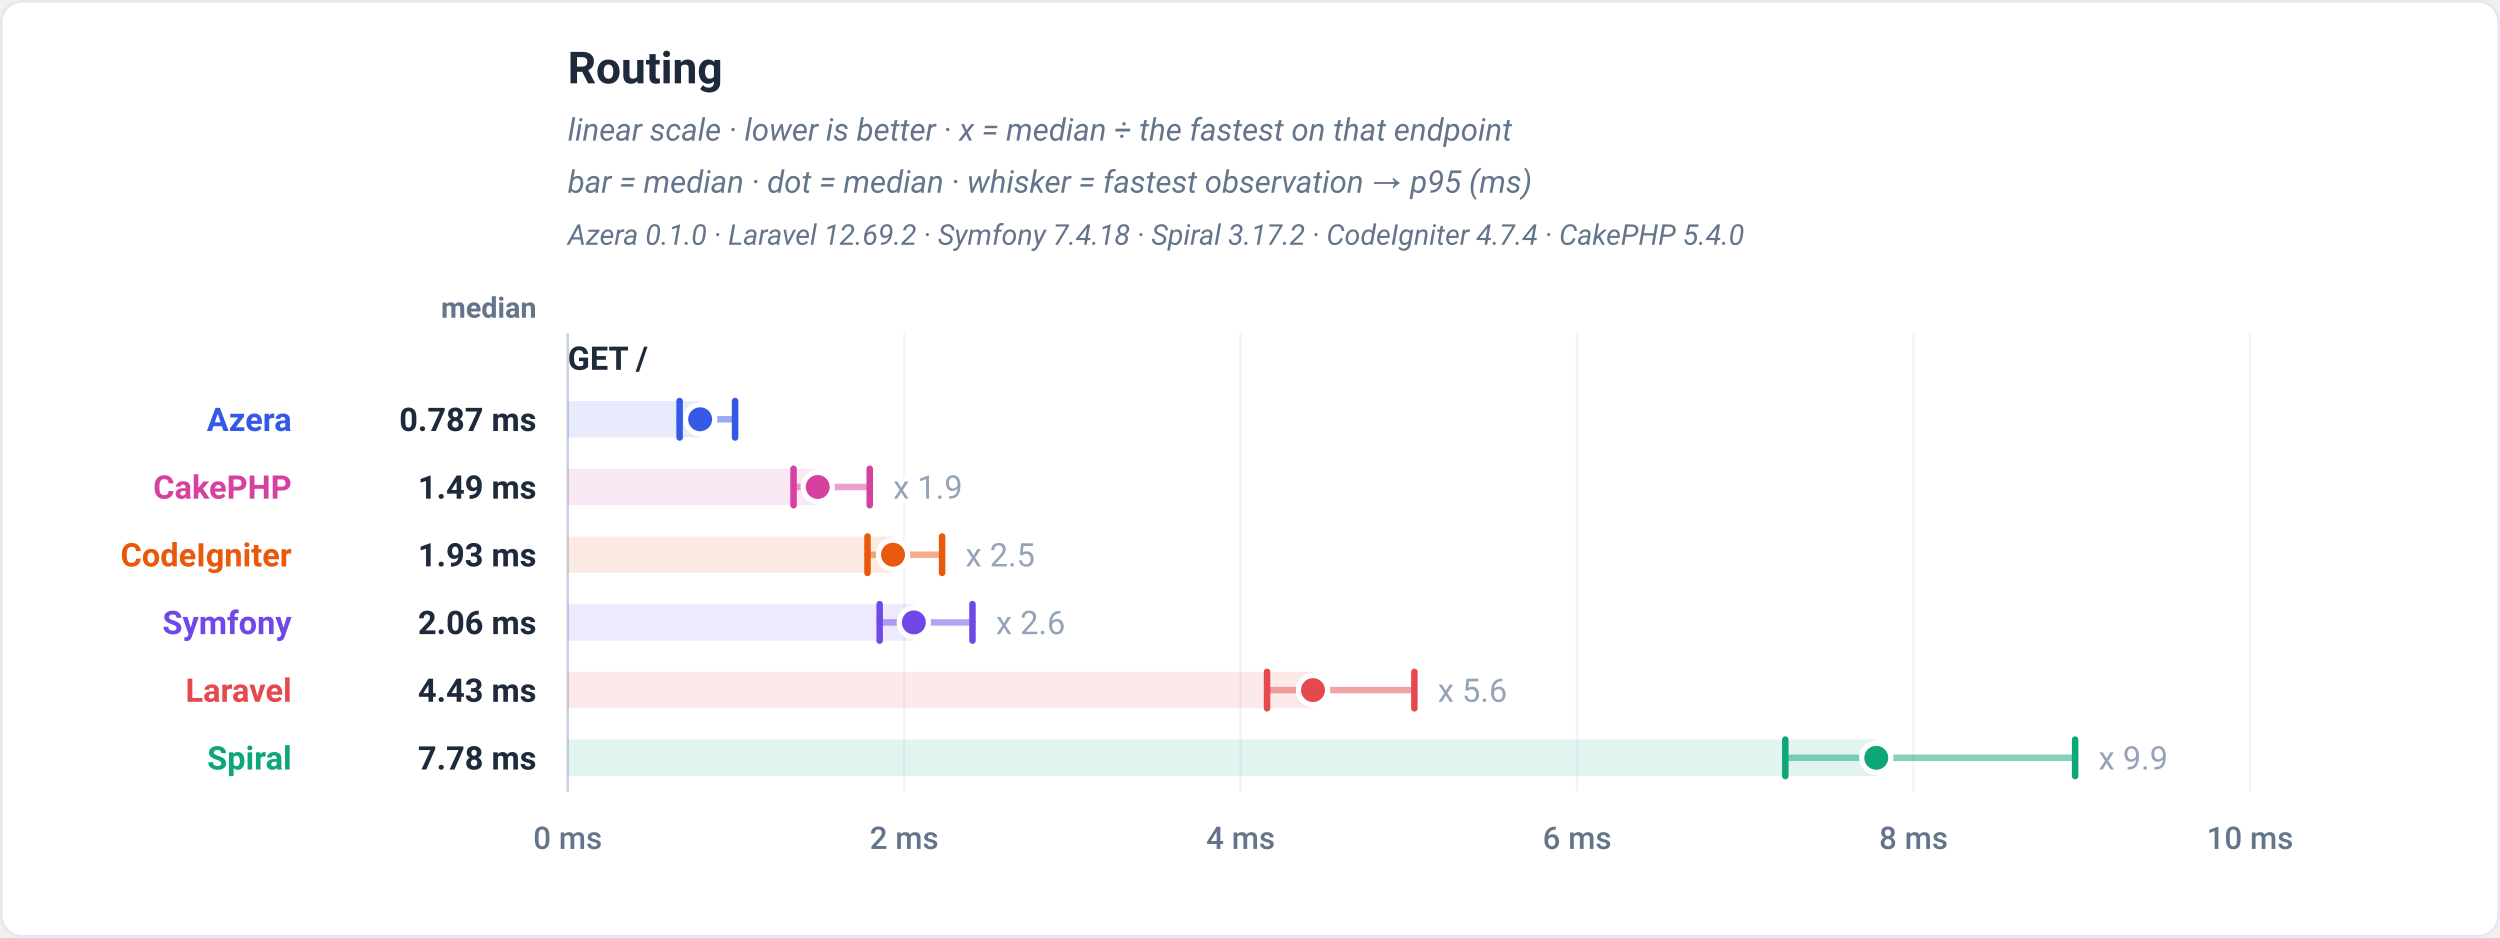
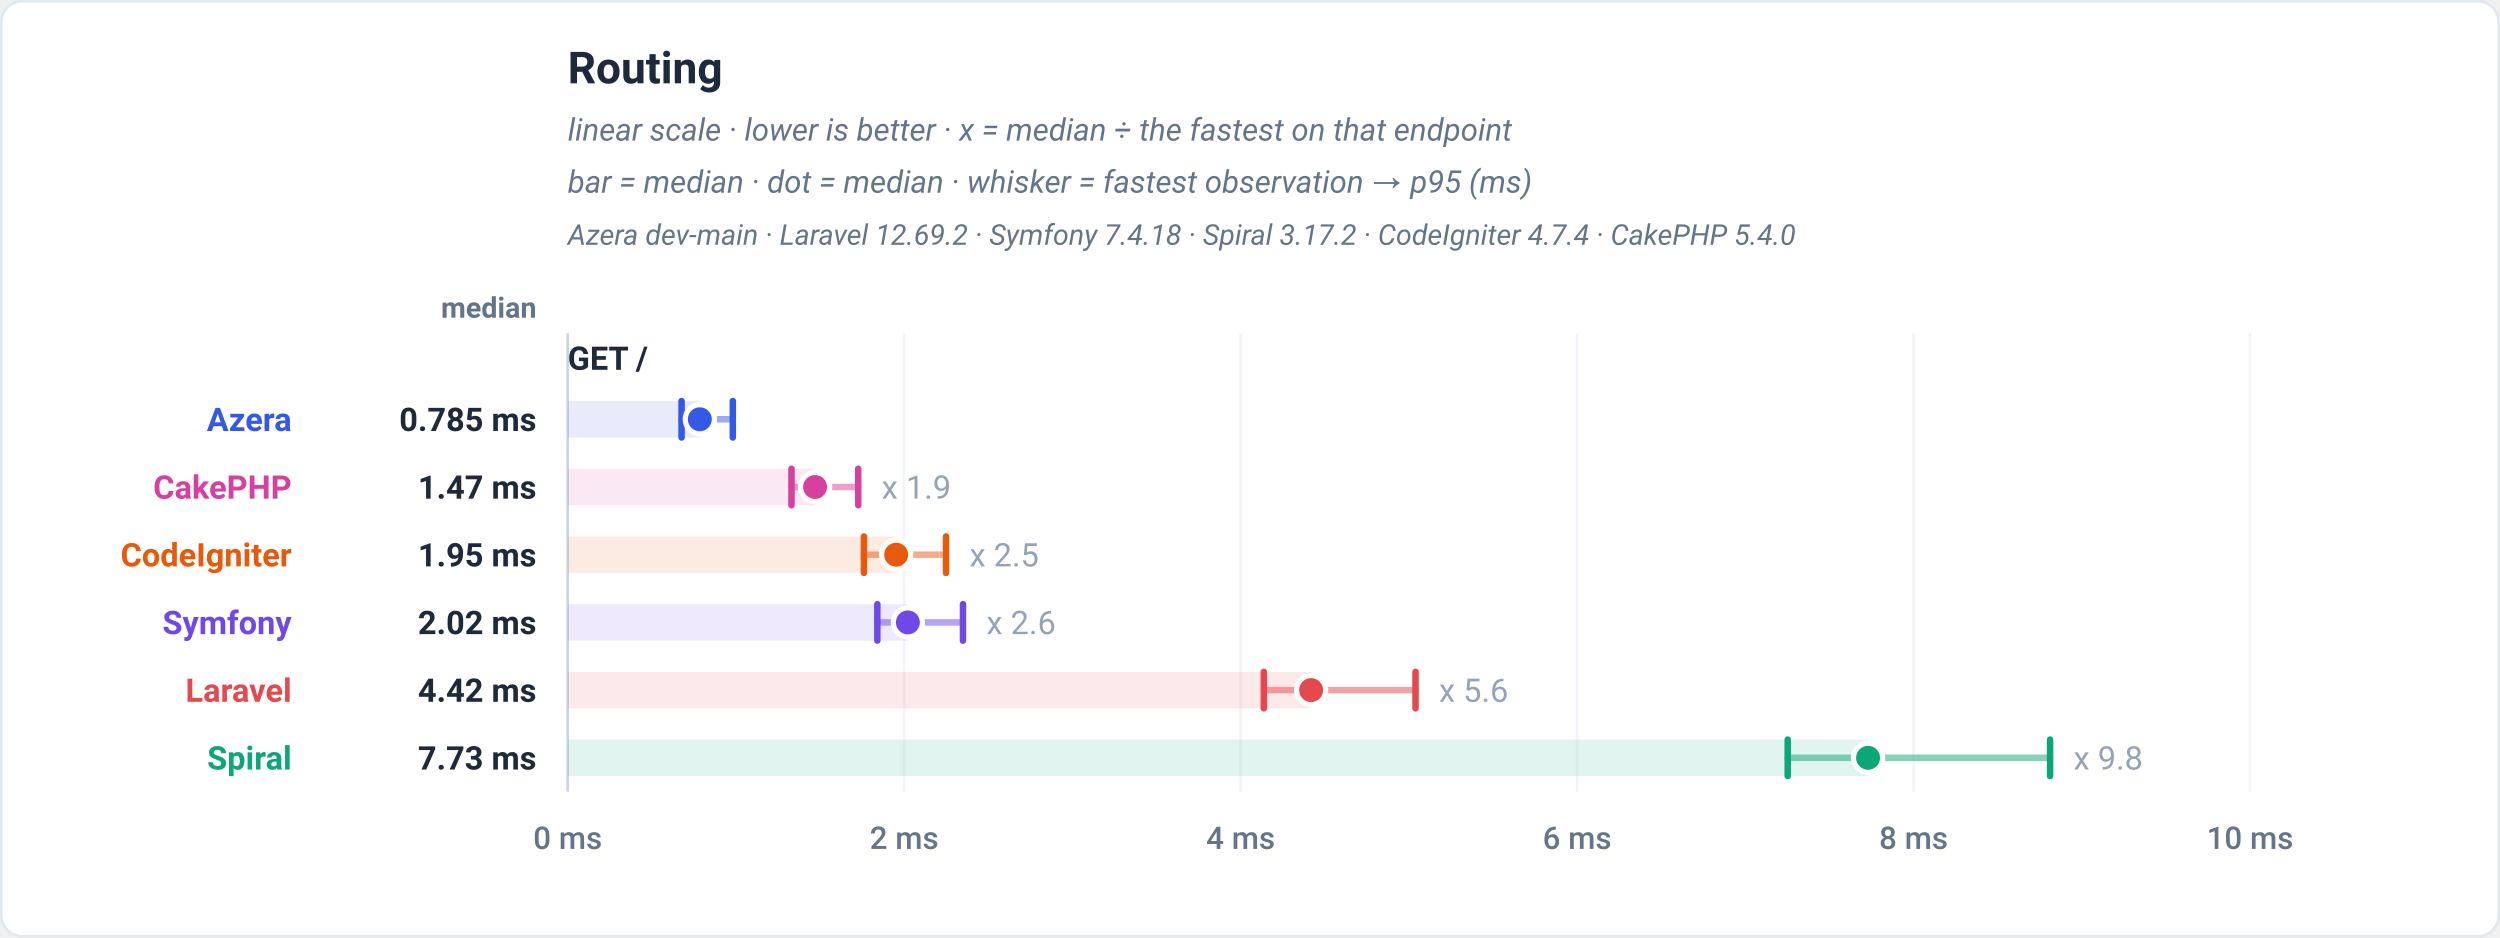
<svg xmlns="http://www.w3.org/2000/svg" viewBox="0 0 960 360" width="960" height="360" role="img" font-family="-apple-system,BlinkMacSystemFont,'Segoe UI',Roboto,Helvetica,Arial,sans-serif">
  <rect x="0.5" y="0.5" width="959" height="359" rx="8" fill="#ffffff" stroke="#e2e8f0" />
  <text x="218" y="32" font-family="-apple-system,BlinkMacSystemFont,'Segoe UI',Roboto,Helvetica,Arial,sans-serif" font-size="17" font-weight="700" fill="#1e293b" text-anchor="start">Routing</text>
  <text x="218" y="54" font-family="-apple-system,BlinkMacSystemFont,'Segoe UI',Roboto,Helvetica,Arial,sans-serif" font-size="12" font-weight="400" fill="#64748b" text-anchor="start" font-style="italic">linear scale · lower is better · x = median ÷ the fastest on that endpoint</text>
  <text x="218" y="74" font-family="-apple-system,BlinkMacSystemFont,'Segoe UI',Roboto,Helvetica,Arial,sans-serif" font-size="12" font-weight="400" fill="#64748b" text-anchor="start" font-style="italic">bar = median · dot = median · whisker = fastest observation → p95 (ms)</text>
-   <text x="218" y="94" font-family="-apple-system,BlinkMacSystemFont,'Segoe UI',Roboto,Helvetica,Arial,sans-serif" font-size="11" font-weight="400" fill="#64748b" text-anchor="start" font-style="italic">Azera 0.1.0 · Laravel 12.69.2 · Symfony 7.4.18 · Spiral 3.17.2 · CodeIgniter 4.7.4 · CakePHP 5.4.0</text>
+   <text x="218" y="94" font-family="-apple-system,BlinkMacSystemFont,'Segoe UI',Roboto,Helvetica,Arial,sans-serif" font-size="11" font-weight="400" fill="#64748b" text-anchor="start" font-style="italic">Azera dev-main · Laravel 12.69.2 · Symfony 7.4.18 · Spiral 3.17.2 · CodeIgniter 4.7.4 · CakePHP 5.4.0</text>
  <text x="206" y="122" font-family="-apple-system,BlinkMacSystemFont,'Segoe UI',Roboto,Helvetica,Arial,sans-serif" font-size="11" font-weight="600" fill="#64748b" text-anchor="end">median</text>
  <line x1="218" y1="128" x2="218" y2="304" stroke="#f1f5f9" stroke-width="1" />
  <text x="218" y="326" font-family="-apple-system,BlinkMacSystemFont,'Segoe UI',Roboto,Helvetica,Arial,sans-serif" font-size="12" font-weight="500" fill="#64748b" text-anchor="middle">0 ms</text>
  <line x1="347.2" y1="128" x2="347.2" y2="304" stroke="#f1f5f9" stroke-width="1" />
  <text x="347.2" y="326" font-family="-apple-system,BlinkMacSystemFont,'Segoe UI',Roboto,Helvetica,Arial,sans-serif" font-size="12" font-weight="500" fill="#64748b" text-anchor="middle">2 ms</text>
  <line x1="476.4" y1="128" x2="476.4" y2="304" stroke="#f1f5f9" stroke-width="1" />
  <text x="476.4" y="326" font-family="-apple-system,BlinkMacSystemFont,'Segoe UI',Roboto,Helvetica,Arial,sans-serif" font-size="12" font-weight="500" fill="#64748b" text-anchor="middle">4 ms</text>
  <line x1="605.6" y1="128" x2="605.6" y2="304" stroke="#f1f5f9" stroke-width="1" />
  <text x="605.6" y="326" font-family="-apple-system,BlinkMacSystemFont,'Segoe UI',Roboto,Helvetica,Arial,sans-serif" font-size="12" font-weight="500" fill="#64748b" text-anchor="middle">6 ms</text>
  <line x1="734.8" y1="128" x2="734.8" y2="304" stroke="#f1f5f9" stroke-width="1" />
  <text x="734.8" y="326" font-family="-apple-system,BlinkMacSystemFont,'Segoe UI',Roboto,Helvetica,Arial,sans-serif" font-size="12" font-weight="500" fill="#64748b" text-anchor="middle">8 ms</text>
  <line x1="864" y1="128" x2="864" y2="304" stroke="#f1f5f9" stroke-width="1" />
  <text x="864" y="326" font-family="-apple-system,BlinkMacSystemFont,'Segoe UI',Roboto,Helvetica,Arial,sans-serif" font-size="12" font-weight="500" fill="#64748b" text-anchor="middle">10 ms</text>
  <line x1="218" y1="128" x2="218" y2="304" stroke="#cbd5e1" stroke-width="1" />
  <text x="218" y="142" font-family="-apple-system,BlinkMacSystemFont,'Segoe UI',Roboto,Helvetica,Arial,sans-serif" font-size="12.5" font-weight="700" fill="#1e293b" text-anchor="start">GET /</text>
-   <rect x="218" y="154" width="50.85" height="14" fill="#3459e6" fill-opacity="0.12" />
-   <line x1="260.97" y1="161" x2="282.28" y2="161" stroke="#3459e6" stroke-width="2.5" stroke-linecap="round" opacity="0.5" />
-   <line x1="260.97" y1="154" x2="260.97" y2="168" stroke="#3459e6" stroke-width="2.5" stroke-linecap="round" />
-   <line x1="282.28" y1="154" x2="282.28" y2="168" stroke="#3459e6" stroke-width="2.5" stroke-linecap="round" />
-   <circle cx="268.85" cy="161" r="5.6" fill="#3459e6" stroke="#ffffff" stroke-width="2" />
+   <rect x="218" y="154" width="50.73" height="14" fill="#3459e6" fill-opacity="0.12" />
+   <line x1="261.72" y1="161" x2="281.4" y2="161" stroke="#3459e6" stroke-width="2.5" stroke-linecap="round" opacity="0.5" />
+   <line x1="261.72" y1="154" x2="261.72" y2="168" stroke="#3459e6" stroke-width="2.5" stroke-linecap="round" />
+   <line x1="281.4" y1="154" x2="281.4" y2="168" stroke="#3459e6" stroke-width="2.5" stroke-linecap="round" />
+   <circle cx="268.73" cy="161" r="5.6" fill="#3459e6" stroke="#ffffff" stroke-width="2" />
  <text x="112" y="165.5" font-family="-apple-system,BlinkMacSystemFont,'Segoe UI',Roboto,Helvetica,Arial,sans-serif" font-size="12.5" font-weight="700" fill="#3459e6" text-anchor="end">Azera</text>
-   <text x="206" y="165.5" font-family="-apple-system,BlinkMacSystemFont,'Segoe UI',Roboto,Helvetica,Arial,sans-serif" font-size="12.5" font-weight="700" fill="#1e293b" text-anchor="end">0.787 ms</text>
-   <rect x="218" y="180" width="96" height="14" fill="#d6409f" fill-opacity="0.12" />
-   <line x1="304.72" y1="187" x2="333.98" y2="187" stroke="#d6409f" stroke-width="2.5" stroke-linecap="round" opacity="0.5" />
-   <line x1="304.72" y1="180" x2="304.72" y2="194" stroke="#d6409f" stroke-width="2.5" stroke-linecap="round" />
-   <line x1="333.98" y1="180" x2="333.98" y2="194" stroke="#d6409f" stroke-width="2.5" stroke-linecap="round" />
-   <circle cx="314" cy="187" r="5.6" fill="#d6409f" stroke="#ffffff" stroke-width="2" />
-   <text x="342.98" y="191.5" font-family="-apple-system,BlinkMacSystemFont,'Segoe UI',Roboto,Helvetica,Arial,sans-serif" font-size="12.5" font-weight="400" fill="#94a3b8" text-anchor="start" stroke="#ffffff" stroke-width="3" paint-order="stroke" stroke-linejoin="round">x 1.9</text>
+   <text x="206" y="165.5" font-family="-apple-system,BlinkMacSystemFont,'Segoe UI',Roboto,Helvetica,Arial,sans-serif" font-size="12.5" font-weight="700" fill="#1e293b" text-anchor="end">0.785 ms</text>
+   <rect x="218" y="180" width="94.99" height="14" fill="#d6409f" fill-opacity="0.12" />
+   <line x1="303.93" y1="187" x2="329.56" y2="187" stroke="#d6409f" stroke-width="2.5" stroke-linecap="round" opacity="0.5" />
+   <line x1="303.93" y1="180" x2="303.93" y2="194" stroke="#d6409f" stroke-width="2.5" stroke-linecap="round" />
+   <line x1="329.56" y1="180" x2="329.56" y2="194" stroke="#d6409f" stroke-width="2.5" stroke-linecap="round" />
+   <circle cx="312.99" cy="187" r="5.6" fill="#d6409f" stroke="#ffffff" stroke-width="2" />
+   <text x="338.56" y="191.5" font-family="-apple-system,BlinkMacSystemFont,'Segoe UI',Roboto,Helvetica,Arial,sans-serif" font-size="12.5" font-weight="400" fill="#94a3b8" text-anchor="start" stroke="#ffffff" stroke-width="3" paint-order="stroke" stroke-linejoin="round">x 1.9</text>
  <text x="112" y="191.5" font-family="-apple-system,BlinkMacSystemFont,'Segoe UI',Roboto,Helvetica,Arial,sans-serif" font-size="12.5" font-weight="700" fill="#d6409f" text-anchor="end">CakePHP</text>
-   <text x="206" y="191.5" font-family="-apple-system,BlinkMacSystemFont,'Segoe UI',Roboto,Helvetica,Arial,sans-serif" font-size="12.5" font-weight="700" fill="#1e293b" text-anchor="end">1.49 ms</text>
-   <rect x="218" y="206" width="124.92" height="14" fill="#e8590c" fill-opacity="0.12" />
-   <line x1="333.12" y1="213" x2="361.76" y2="213" stroke="#e8590c" stroke-width="2.5" stroke-linecap="round" opacity="0.5" />
-   <line x1="333.12" y1="206" x2="333.12" y2="220" stroke="#e8590c" stroke-width="2.5" stroke-linecap="round" />
-   <line x1="361.76" y1="206" x2="361.76" y2="220" stroke="#e8590c" stroke-width="2.5" stroke-linecap="round" />
-   <circle cx="342.92" cy="213" r="5.6" fill="#e8590c" stroke="#ffffff" stroke-width="2" />
-   <text x="370.76" y="217.5" font-family="-apple-system,BlinkMacSystemFont,'Segoe UI',Roboto,Helvetica,Arial,sans-serif" font-size="12.5" font-weight="400" fill="#94a3b8" text-anchor="start" stroke="#ffffff" stroke-width="3" paint-order="stroke" stroke-linejoin="round">x 2.5</text>
+   <text x="206" y="191.5" font-family="-apple-system,BlinkMacSystemFont,'Segoe UI',Roboto,Helvetica,Arial,sans-serif" font-size="12.5" font-weight="700" fill="#1e293b" text-anchor="end">1.47 ms</text>
+   <rect x="218" y="206" width="126.12" height="14" fill="#e8590c" fill-opacity="0.12" />
+   <line x1="331.75" y1="213" x2="363.27" y2="213" stroke="#e8590c" stroke-width="2.5" stroke-linecap="round" opacity="0.5" />
+   <line x1="331.75" y1="206" x2="331.75" y2="220" stroke="#e8590c" stroke-width="2.5" stroke-linecap="round" />
+   <line x1="363.27" y1="206" x2="363.27" y2="220" stroke="#e8590c" stroke-width="2.5" stroke-linecap="round" />
+   <circle cx="344.12" cy="213" r="5.6" fill="#e8590c" stroke="#ffffff" stroke-width="2" />
+   <text x="372.27" y="217.5" font-family="-apple-system,BlinkMacSystemFont,'Segoe UI',Roboto,Helvetica,Arial,sans-serif" font-size="12.5" font-weight="400" fill="#94a3b8" text-anchor="start" stroke="#ffffff" stroke-width="3" paint-order="stroke" stroke-linejoin="round">x 2.5</text>
  <text x="112" y="217.5" font-family="-apple-system,BlinkMacSystemFont,'Segoe UI',Roboto,Helvetica,Arial,sans-serif" font-size="12.5" font-weight="700" fill="#e8590c" text-anchor="end">CodeIgniter</text>
-   <text x="206" y="217.5" font-family="-apple-system,BlinkMacSystemFont,'Segoe UI',Roboto,Helvetica,Arial,sans-serif" font-size="12.5" font-weight="700" fill="#1e293b" text-anchor="end">1.93 ms</text>
-   <rect x="218" y="232" width="132.91" height="14" fill="#7048e8" fill-opacity="0.12" />
-   <line x1="337.79" y1="239" x2="373.43" y2="239" stroke="#7048e8" stroke-width="2.5" stroke-linecap="round" opacity="0.5" />
-   <line x1="337.79" y1="232" x2="337.79" y2="246" stroke="#7048e8" stroke-width="2.5" stroke-linecap="round" />
-   <line x1="373.43" y1="232" x2="373.43" y2="246" stroke="#7048e8" stroke-width="2.5" stroke-linecap="round" />
-   <circle cx="350.91" cy="239" r="5.6" fill="#7048e8" stroke="#ffffff" stroke-width="2" />
-   <text x="382.43" y="243.5" font-family="-apple-system,BlinkMacSystemFont,'Segoe UI',Roboto,Helvetica,Arial,sans-serif" font-size="12.5" font-weight="400" fill="#94a3b8" text-anchor="start" stroke="#ffffff" stroke-width="3" paint-order="stroke" stroke-linejoin="round">x 2.6</text>
+   <text x="206" y="217.5" font-family="-apple-system,BlinkMacSystemFont,'Segoe UI',Roboto,Helvetica,Arial,sans-serif" font-size="12.5" font-weight="700" fill="#1e293b" text-anchor="end">1.95 ms</text>
+   <rect x="218" y="232" width="130.62" height="14" fill="#7048e8" fill-opacity="0.12" />
+   <line x1="336.9" y1="239" x2="369.78" y2="239" stroke="#7048e8" stroke-width="2.5" stroke-linecap="round" opacity="0.5" />
+   <line x1="336.9" y1="232" x2="336.9" y2="246" stroke="#7048e8" stroke-width="2.5" stroke-linecap="round" />
+   <line x1="369.78" y1="232" x2="369.78" y2="246" stroke="#7048e8" stroke-width="2.5" stroke-linecap="round" />
+   <circle cx="348.62" cy="239" r="5.6" fill="#7048e8" stroke="#ffffff" stroke-width="2" />
+   <text x="378.78" y="243.5" font-family="-apple-system,BlinkMacSystemFont,'Segoe UI',Roboto,Helvetica,Arial,sans-serif" font-size="12.5" font-weight="400" fill="#94a3b8" text-anchor="start" stroke="#ffffff" stroke-width="3" paint-order="stroke" stroke-linejoin="round">x 2.6</text>
  <text x="112" y="243.5" font-family="-apple-system,BlinkMacSystemFont,'Segoe UI',Roboto,Helvetica,Arial,sans-serif" font-size="12.5" font-weight="700" fill="#7048e8" text-anchor="end">Symfony</text>
-   <text x="206" y="243.5" font-family="-apple-system,BlinkMacSystemFont,'Segoe UI',Roboto,Helvetica,Arial,sans-serif" font-size="12.5" font-weight="700" fill="#1e293b" text-anchor="end">2.06 ms</text>
-   <rect x="218" y="258" width="286.19" height="14" fill="#e5484d" fill-opacity="0.12" />
-   <line x1="486.55" y1="265" x2="543.12" y2="265" stroke="#e5484d" stroke-width="2.5" stroke-linecap="round" opacity="0.5" />
-   <line x1="486.55" y1="258" x2="486.55" y2="272" stroke="#e5484d" stroke-width="2.5" stroke-linecap="round" />
-   <line x1="543.12" y1="258" x2="543.12" y2="272" stroke="#e5484d" stroke-width="2.5" stroke-linecap="round" />
-   <circle cx="504.19" cy="265" r="5.6" fill="#e5484d" stroke="#ffffff" stroke-width="2" />
-   <text x="552.12" y="269.5" font-family="-apple-system,BlinkMacSystemFont,'Segoe UI',Roboto,Helvetica,Arial,sans-serif" font-size="12.5" font-weight="400" fill="#94a3b8" text-anchor="start" stroke="#ffffff" stroke-width="3" paint-order="stroke" stroke-linejoin="round">x 5.6</text>
+   <text x="206" y="243.5" font-family="-apple-system,BlinkMacSystemFont,'Segoe UI',Roboto,Helvetica,Arial,sans-serif" font-size="12.5" font-weight="700" fill="#1e293b" text-anchor="end">2.02 ms</text>
+   <rect x="218" y="258" width="285.46" height="14" fill="#e5484d" fill-opacity="0.12" />
+   <line x1="485.31" y1="265" x2="543.56" y2="265" stroke="#e5484d" stroke-width="2.5" stroke-linecap="round" opacity="0.5" />
+   <line x1="485.31" y1="258" x2="485.31" y2="272" stroke="#e5484d" stroke-width="2.5" stroke-linecap="round" />
+   <line x1="543.56" y1="258" x2="543.56" y2="272" stroke="#e5484d" stroke-width="2.5" stroke-linecap="round" />
+   <circle cx="503.46" cy="265" r="5.6" fill="#e5484d" stroke="#ffffff" stroke-width="2" />
+   <text x="552.56" y="269.5" font-family="-apple-system,BlinkMacSystemFont,'Segoe UI',Roboto,Helvetica,Arial,sans-serif" font-size="12.5" font-weight="400" fill="#94a3b8" text-anchor="start" stroke="#ffffff" stroke-width="3" paint-order="stroke" stroke-linejoin="round">x 5.6</text>
  <text x="112" y="269.5" font-family="-apple-system,BlinkMacSystemFont,'Segoe UI',Roboto,Helvetica,Arial,sans-serif" font-size="12.5" font-weight="700" fill="#e5484d" text-anchor="end">Laravel</text>
-   <text x="206" y="269.5" font-family="-apple-system,BlinkMacSystemFont,'Segoe UI',Roboto,Helvetica,Arial,sans-serif" font-size="12.5" font-weight="700" fill="#1e293b" text-anchor="end">4.43 ms</text>
-   <rect x="218" y="284" width="502.49" height="14" fill="#0ca678" fill-opacity="0.12" />
-   <line x1="685.56" y1="291" x2="796.85" y2="291" stroke="#0ca678" stroke-width="2.5" stroke-linecap="round" opacity="0.5" />
-   <line x1="685.56" y1="284" x2="685.56" y2="298" stroke="#0ca678" stroke-width="2.5" stroke-linecap="round" />
-   <line x1="796.85" y1="284" x2="796.85" y2="298" stroke="#0ca678" stroke-width="2.5" stroke-linecap="round" />
-   <circle cx="720.49" cy="291" r="5.6" fill="#0ca678" stroke="#ffffff" stroke-width="2" />
-   <text x="805.85" y="295.5" font-family="-apple-system,BlinkMacSystemFont,'Segoe UI',Roboto,Helvetica,Arial,sans-serif" font-size="12.5" font-weight="400" fill="#94a3b8" text-anchor="start" stroke="#ffffff" stroke-width="3" paint-order="stroke" stroke-linejoin="round">x 9.9</text>
+   <text x="206" y="269.5" font-family="-apple-system,BlinkMacSystemFont,'Segoe UI',Roboto,Helvetica,Arial,sans-serif" font-size="12.5" font-weight="700" fill="#1e293b" text-anchor="end">4.42 ms</text>
+   <rect x="218" y="284" width="499.34" height="14" fill="#0ca678" fill-opacity="0.12" />
+   <line x1="686.48" y1="291" x2="787.23" y2="291" stroke="#0ca678" stroke-width="2.5" stroke-linecap="round" opacity="0.5" />
+   <line x1="686.48" y1="284" x2="686.48" y2="298" stroke="#0ca678" stroke-width="2.5" stroke-linecap="round" />
+   <line x1="787.23" y1="284" x2="787.23" y2="298" stroke="#0ca678" stroke-width="2.5" stroke-linecap="round" />
+   <circle cx="717.34" cy="291" r="5.6" fill="#0ca678" stroke="#ffffff" stroke-width="2" />
+   <text x="796.23" y="295.5" font-family="-apple-system,BlinkMacSystemFont,'Segoe UI',Roboto,Helvetica,Arial,sans-serif" font-size="12.5" font-weight="400" fill="#94a3b8" text-anchor="start" stroke="#ffffff" stroke-width="3" paint-order="stroke" stroke-linejoin="round">x 9.8</text>
  <text x="112" y="295.5" font-family="-apple-system,BlinkMacSystemFont,'Segoe UI',Roboto,Helvetica,Arial,sans-serif" font-size="12.5" font-weight="700" fill="#0ca678" text-anchor="end">Spiral</text>
-   <text x="206" y="295.5" font-family="-apple-system,BlinkMacSystemFont,'Segoe UI',Roboto,Helvetica,Arial,sans-serif" font-size="12.5" font-weight="700" fill="#1e293b" text-anchor="end">7.78 ms</text>
+   <text x="206" y="295.5" font-family="-apple-system,BlinkMacSystemFont,'Segoe UI',Roboto,Helvetica,Arial,sans-serif" font-size="12.5" font-weight="700" fill="#1e293b" text-anchor="end">7.73 ms</text>
</svg>
